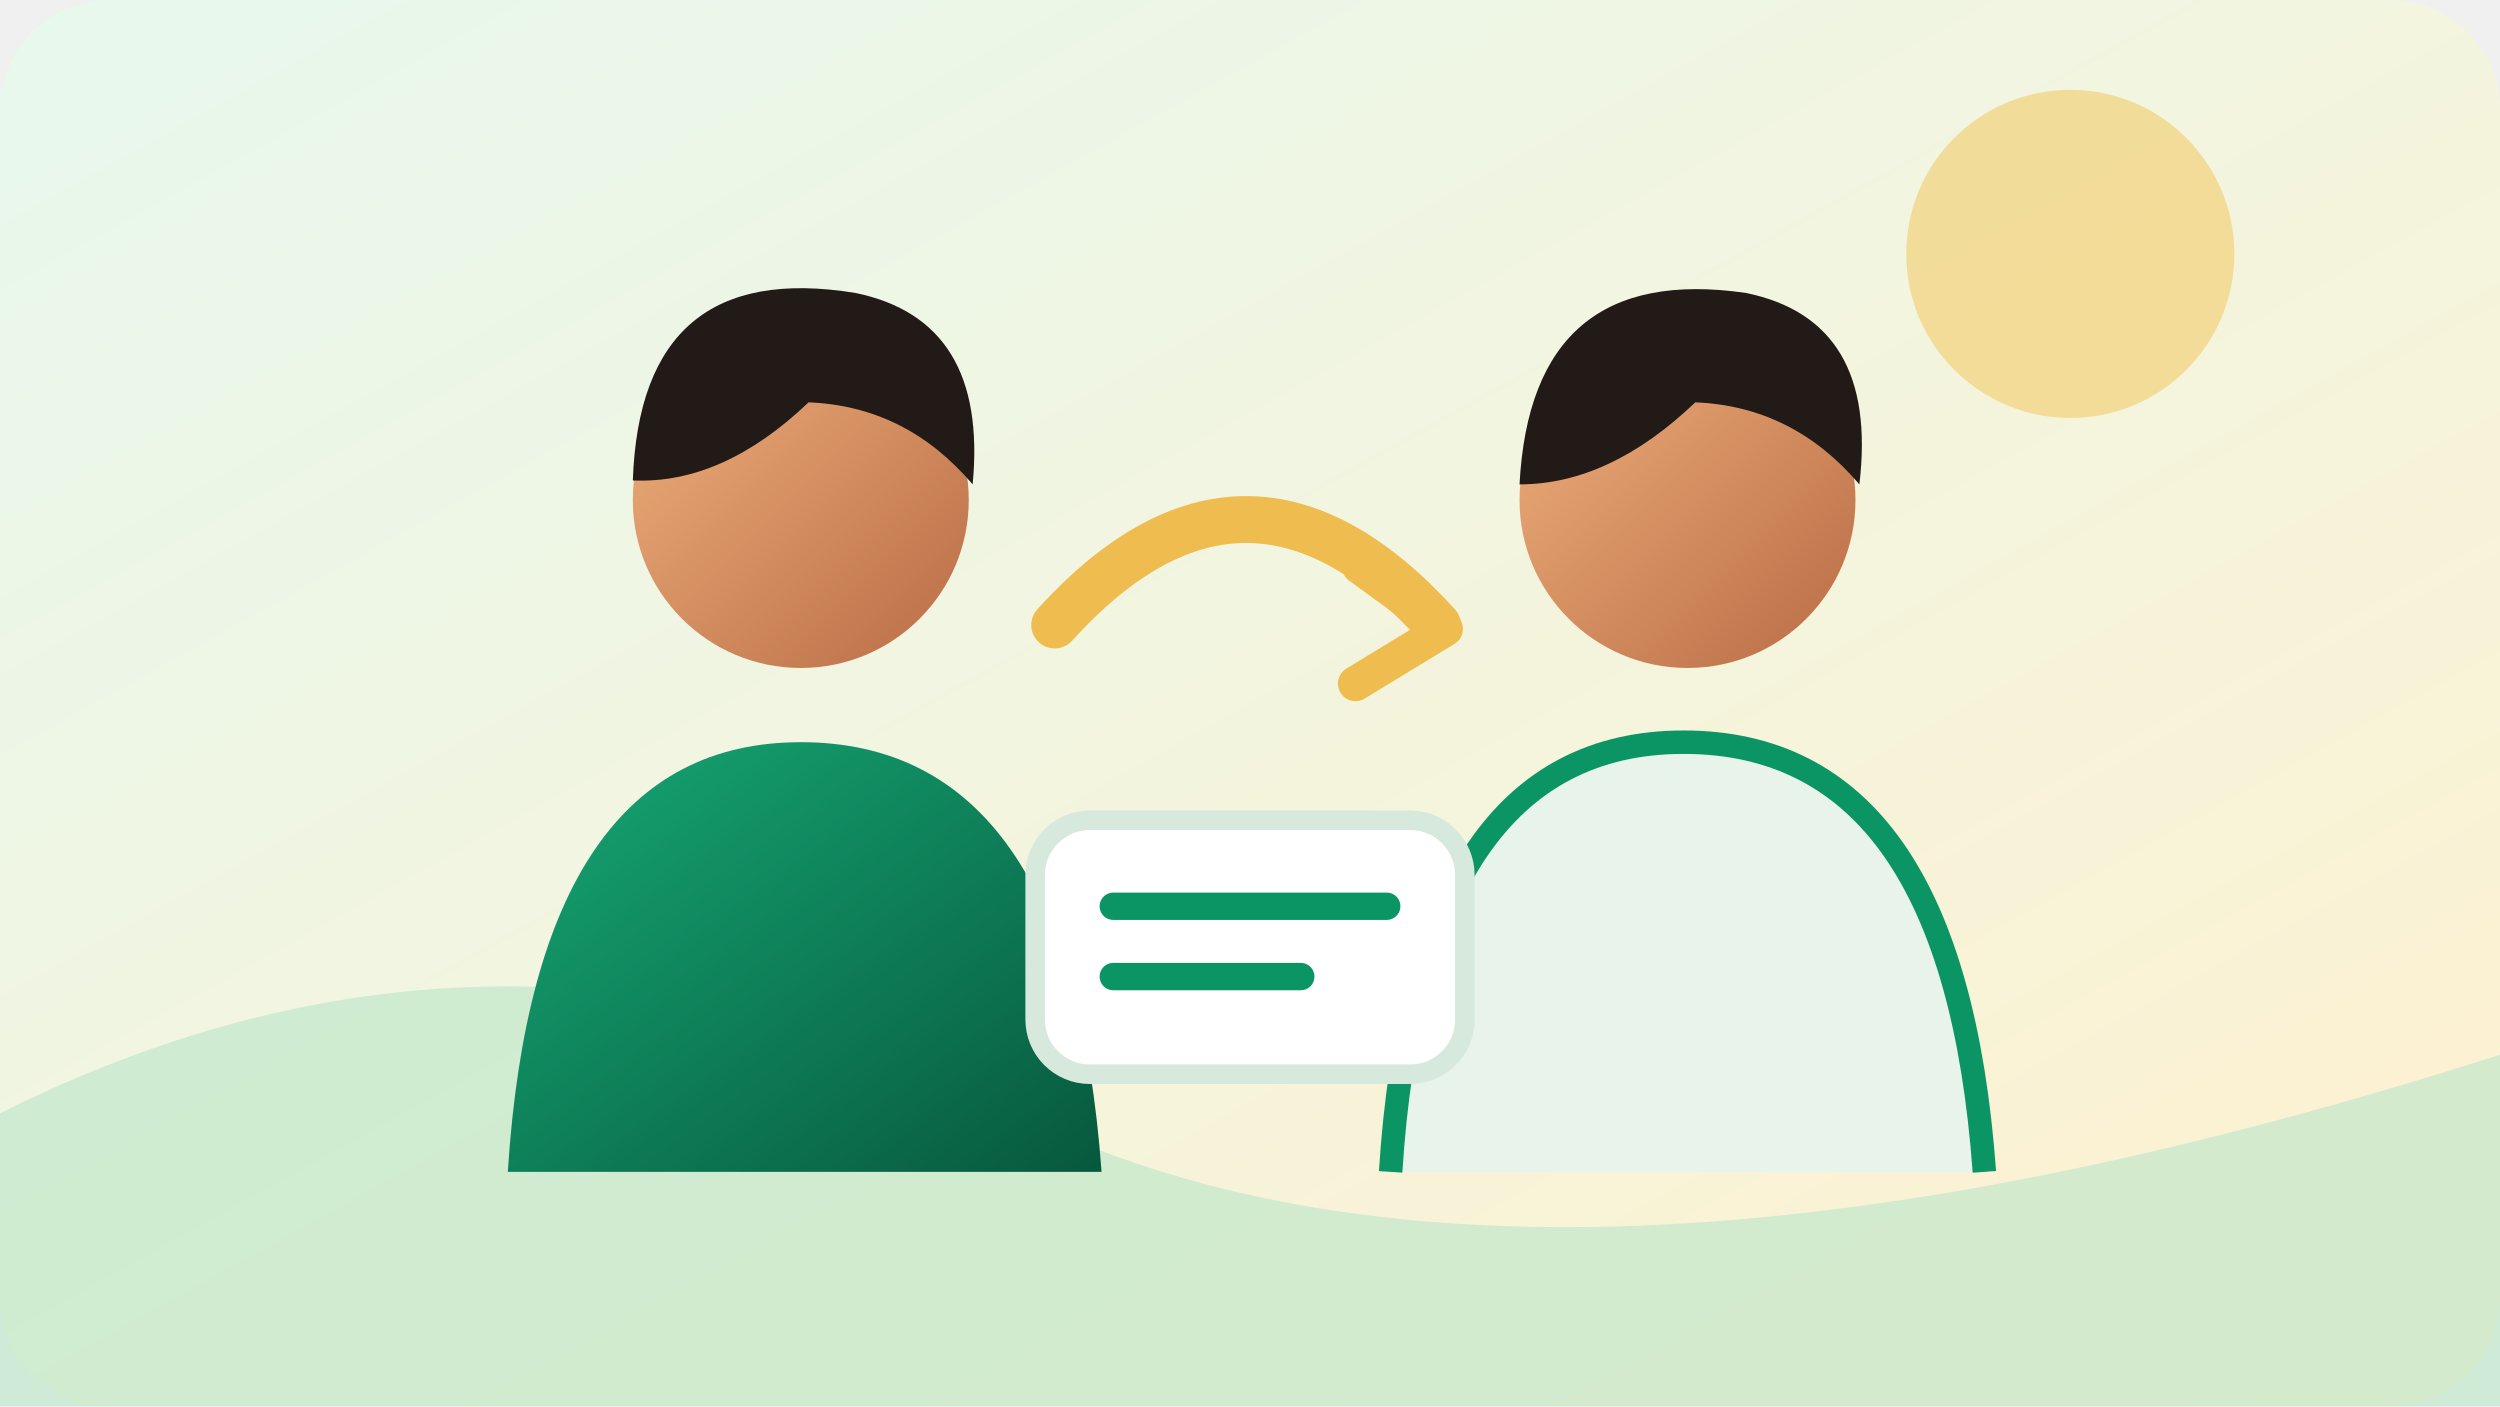
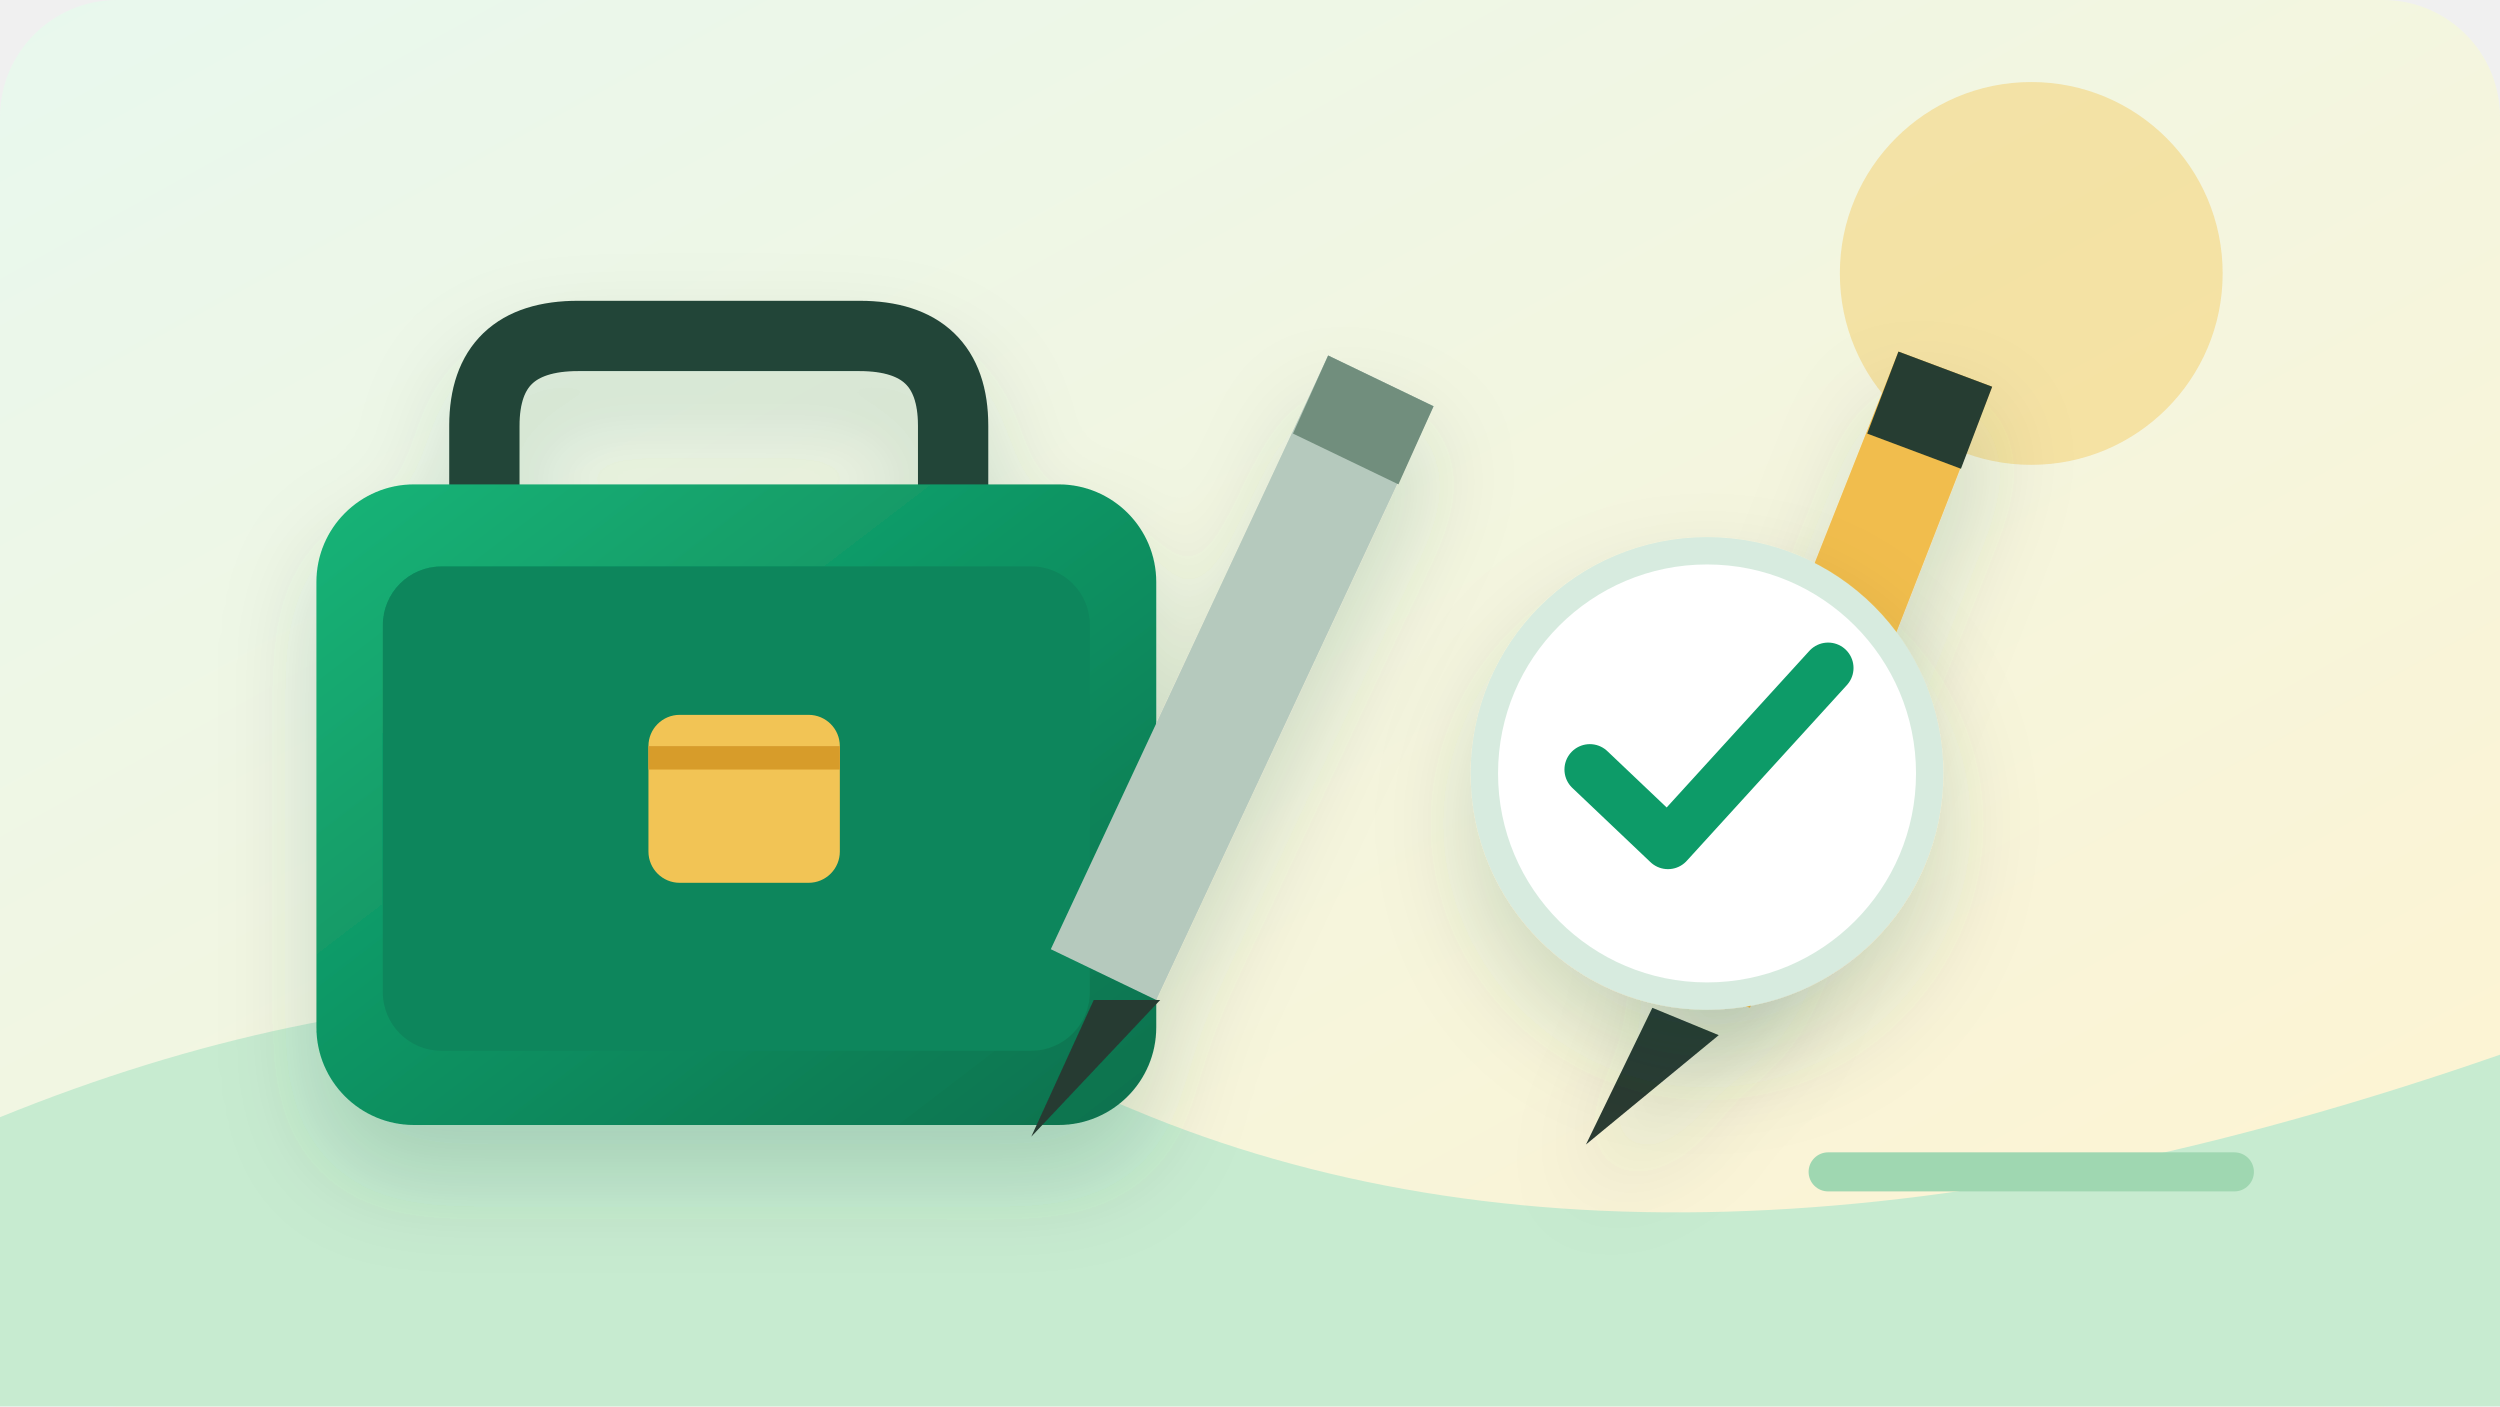
<svg xmlns="http://www.w3.org/2000/svg" viewBox="0 0 640 360" role="img" aria-labelledby="t d">
  <defs>
-     <linearGradient id="bg" x2="1" y2="1">
-       <stop stop-color="#e7f8ee" />
-       <stop offset="1" stop-color="#fff1cf" />
+     <linearGradient id="bg4" x2="1" y2="1">
+       <stop stop-color="#e8f8ee" />
+       <stop offset="1" stop-color="#fff3d0" />
    </linearGradient>
-     <linearGradient id="g" x2="1" y2="1">
-       <stop stop-color="#16a875" />
-       <stop offset="1" stop-color="#07583d" />
+     <linearGradient id="case4" x2="1" y2="1">
+       <stop stop-color="#17b477" />
+       <stop offset="1" stop-color="#08704d" />
    </linearGradient>
-     <linearGradient id="skin" x2="1" y2="1">
-       <stop stop-color="#f0b17d" />
-       <stop offset="1" stop-color="#b96c45" />
-     </linearGradient>
+     <filter id="shadow4" x="-25%" y="-25%" width="150%" height="165%">
+       <feDropShadow dx="0" dy="13" stdDeviation="12" flood-color="#174b35" flood-opacity=".17" />
+     </filter>
  </defs>
-   <rect width="640" height="360" rx="28" fill="url(#bg)" />
-   <circle cx="530" cy="65" r="42" fill="#f3c85f" opacity=".55" />
-   <path d="M0 285Q130 220 260 285T640 270V360H0Z" fill="#bde7ca" opacity=".65" />
-   <circle cx="205" cy="128" r="43" fill="url(#skin)" />
-   <path d="M162 123q2-57 57-48 34 7 30 49-17-20-42-21-22 21-45 20" fill="#211a17" />
-   <path d="M130 300q7-110 75-110 69 0 77 110" fill="url(#g)" />
-   <circle cx="432" cy="128" r="43" fill="url(#skin)" />
-   <path d="M389 124q3-57 58-49 34 7 29 49-17-20-42-21-22 21-45 21" fill="#211a17" />
-   <path d="M356 300q7-110 75-110 69 0 77 110" fill="#e8f3eb" stroke="#0b9565" stroke-width="6" />
-   <path d="M270 160q49-54 98 0" fill="none" stroke="#efbd4f" stroke-width="12" stroke-linecap="round" />
-   <path d="m348 145 22 16-23 14" fill="none" stroke="#efbd4f" stroke-width="9" stroke-linecap="round" stroke-linejoin="round" />
-   <rect x="265" y="210" width="110" height="65" rx="14" fill="#fff" stroke="#d6e9dc" stroke-width="5" />
-   <path d="M285 232h70M285 250h48" stroke="#0b9565" stroke-width="7" stroke-linecap="round" />
+   <rect width="640" height="360" rx="30" fill="url(#bg4)" />
+   <circle cx="520" cy="70" r="49" fill="#f4c95e" opacity=".45" />
+   <path d="M0 286Q150 225 290 284T640 270V360H0Z" fill="#c7ebd0" />
+   <g filter="url(#shadow4)">
+     <path d="M124 132v-23q0-23 24-23h72q24 0 24 23v23" fill="none" stroke="#244438" stroke-width="18" stroke-linecap="round" />
+     <rect x="81" y="124" width="215" height="164" rx="25" fill="url(#case4)" />
+     <rect x="98" y="145" width="181" height="124" rx="15" fill="#0a865b" />
+     <rect x="166" y="183" width="49" height="43" rx="8" fill="#f2c454" />
+     <path d="M166 194h49" stroke="#d79c2c" stroke-width="6" />
+     <path d="m340 91 27 13-71 152-27-13Z" fill="#b5c9bd" />
+     <path d="m340 91 27 13-9 20-27-13Z" fill="#718e7d" />
+     <path d="m280 256-16 35 33-35Z" fill="#283b32" />
+     <path d="m486 90 24 9-62 159-25-9Z" fill="#f1bd4d" />
+     <path d="m486 90 24 9-8 21-24-9Z" fill="#273c31" />
+     <path d="m423 258-17 35 34-28Z" fill="#293b32" />
+   </g>
+   <g transform="translate(365 198)" filter="url(#shadow4)">
+     <circle cx="72" cy="0" r="57" fill="#fff" stroke="#d7ebdf" stroke-width="7" />
+     <path d="m42-1 20 19 41-45" fill="none" stroke="#0b9b67" stroke-width="13" stroke-linecap="round" stroke-linejoin="round" />
+   </g>
+   <path d="M468 300h104" stroke="#9fd7b1" stroke-width="10" stroke-linecap="round" />
</svg>
